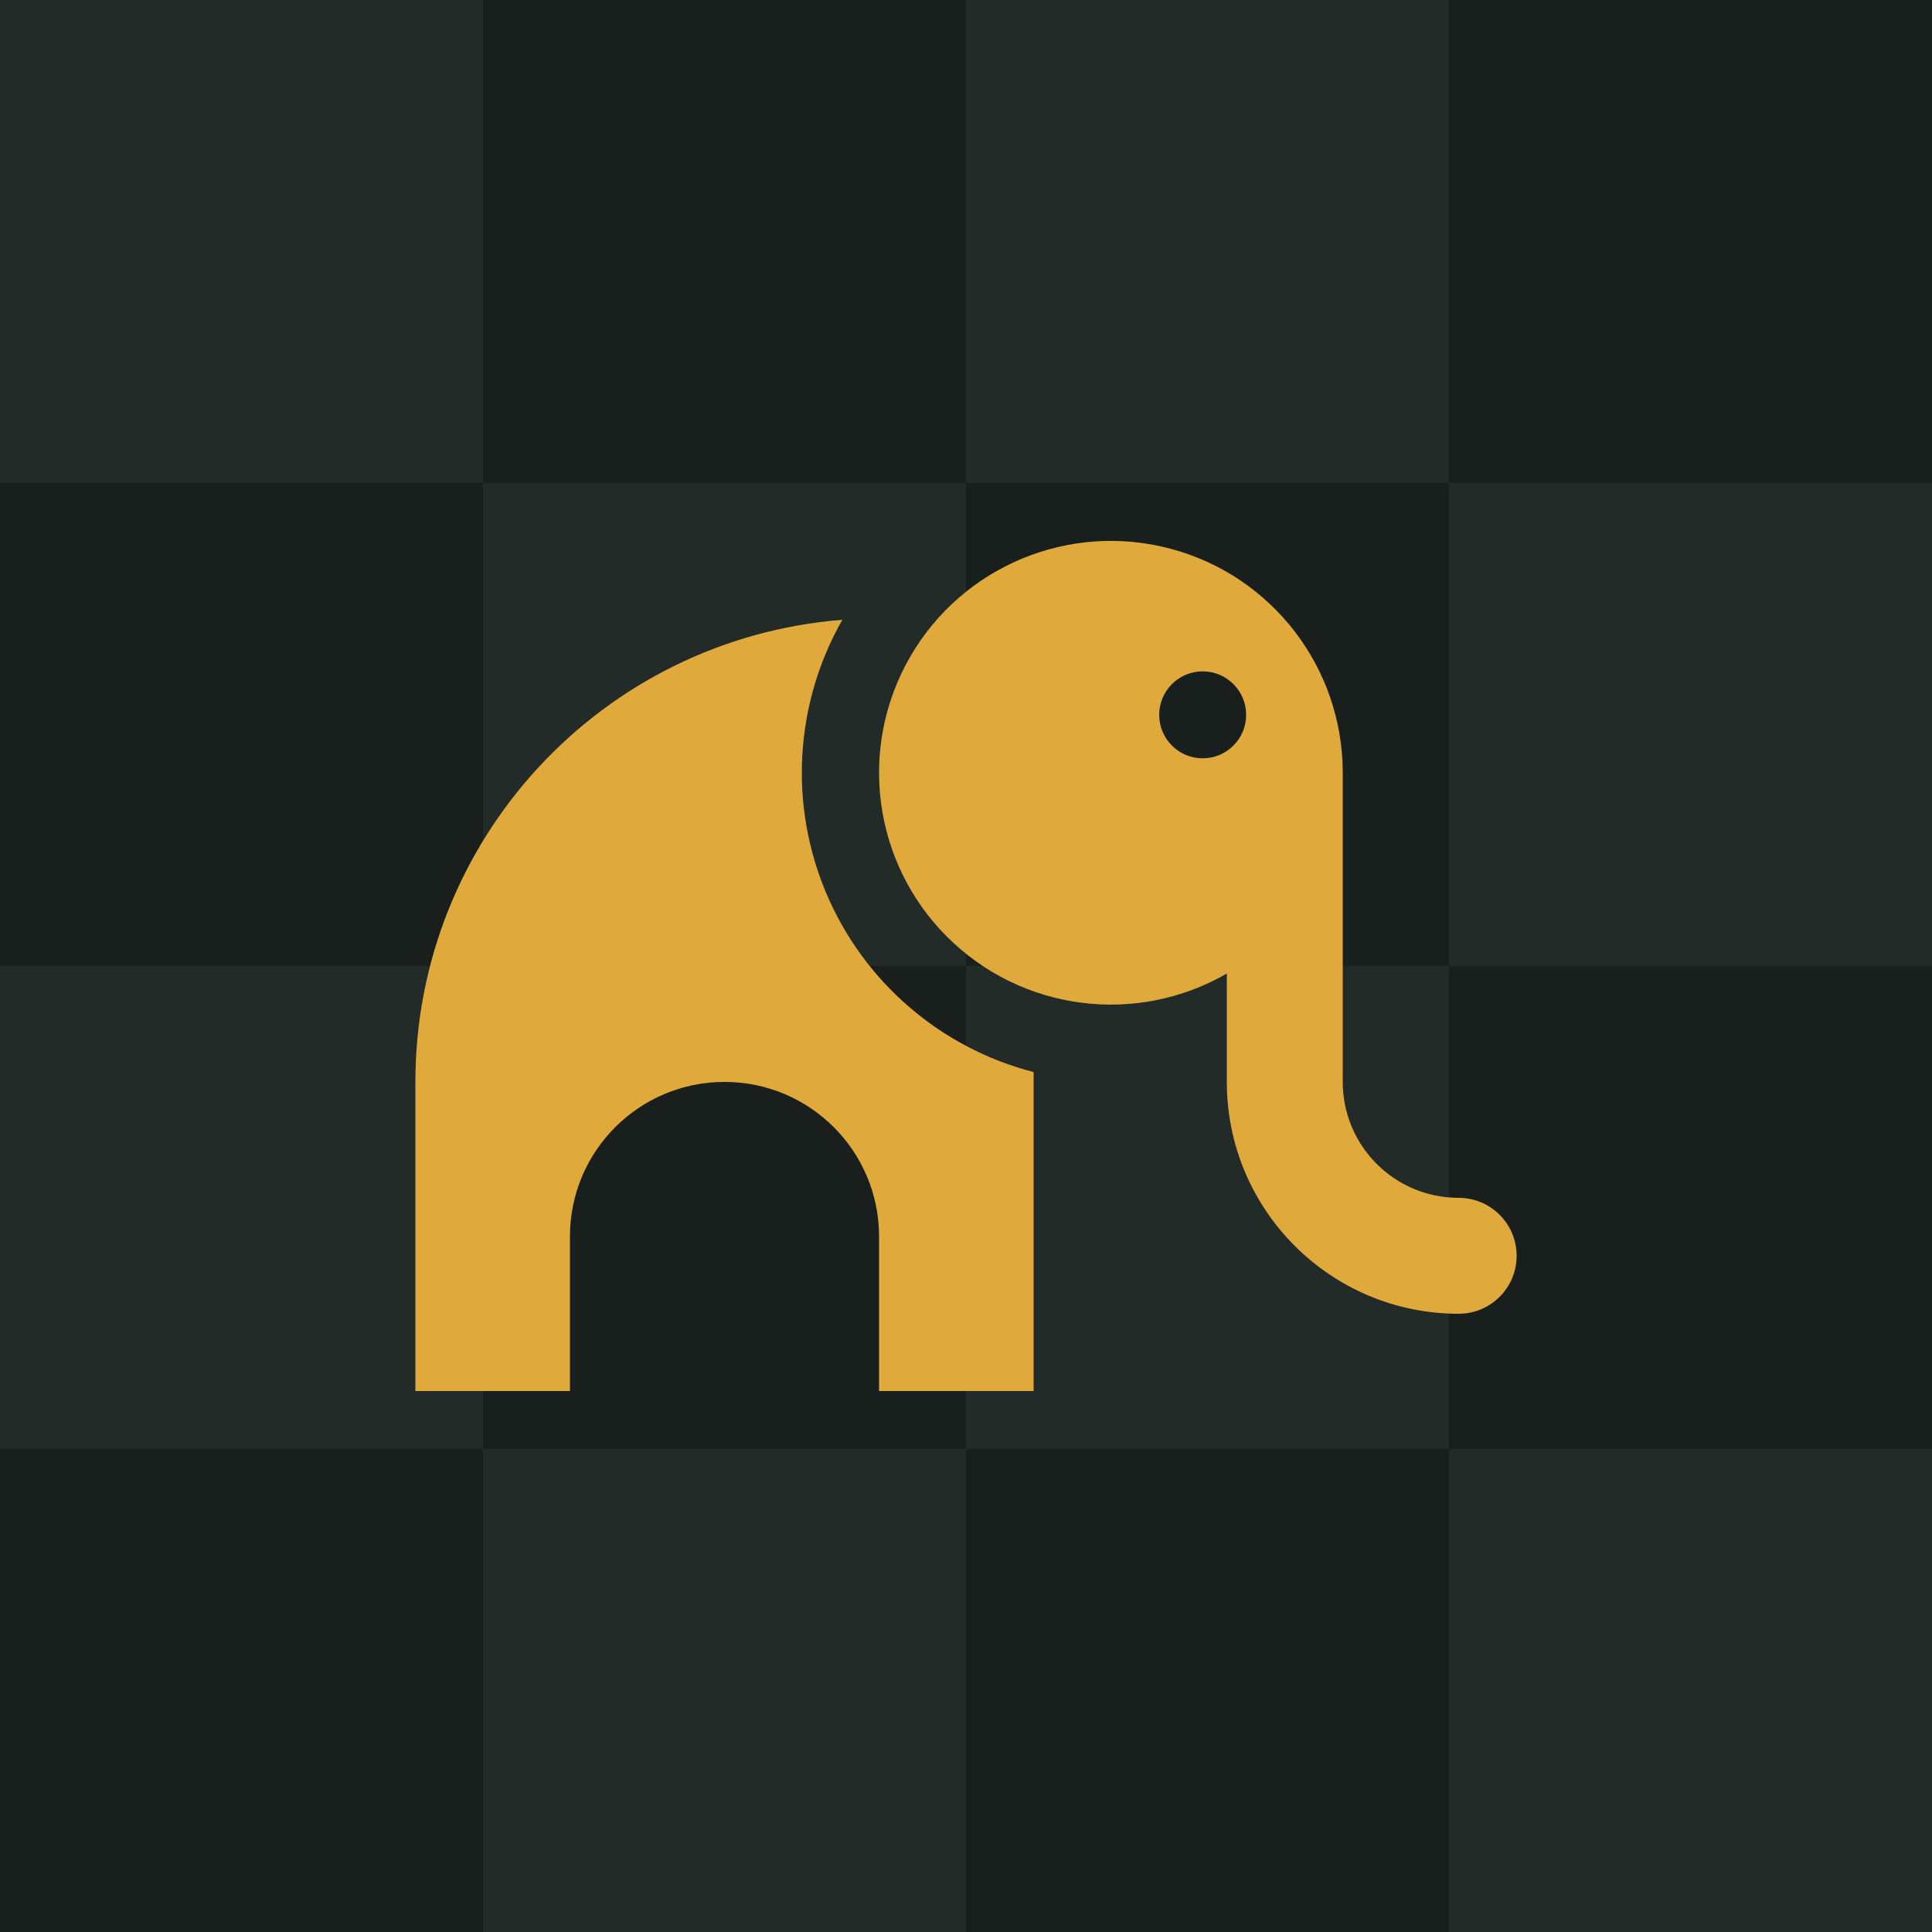
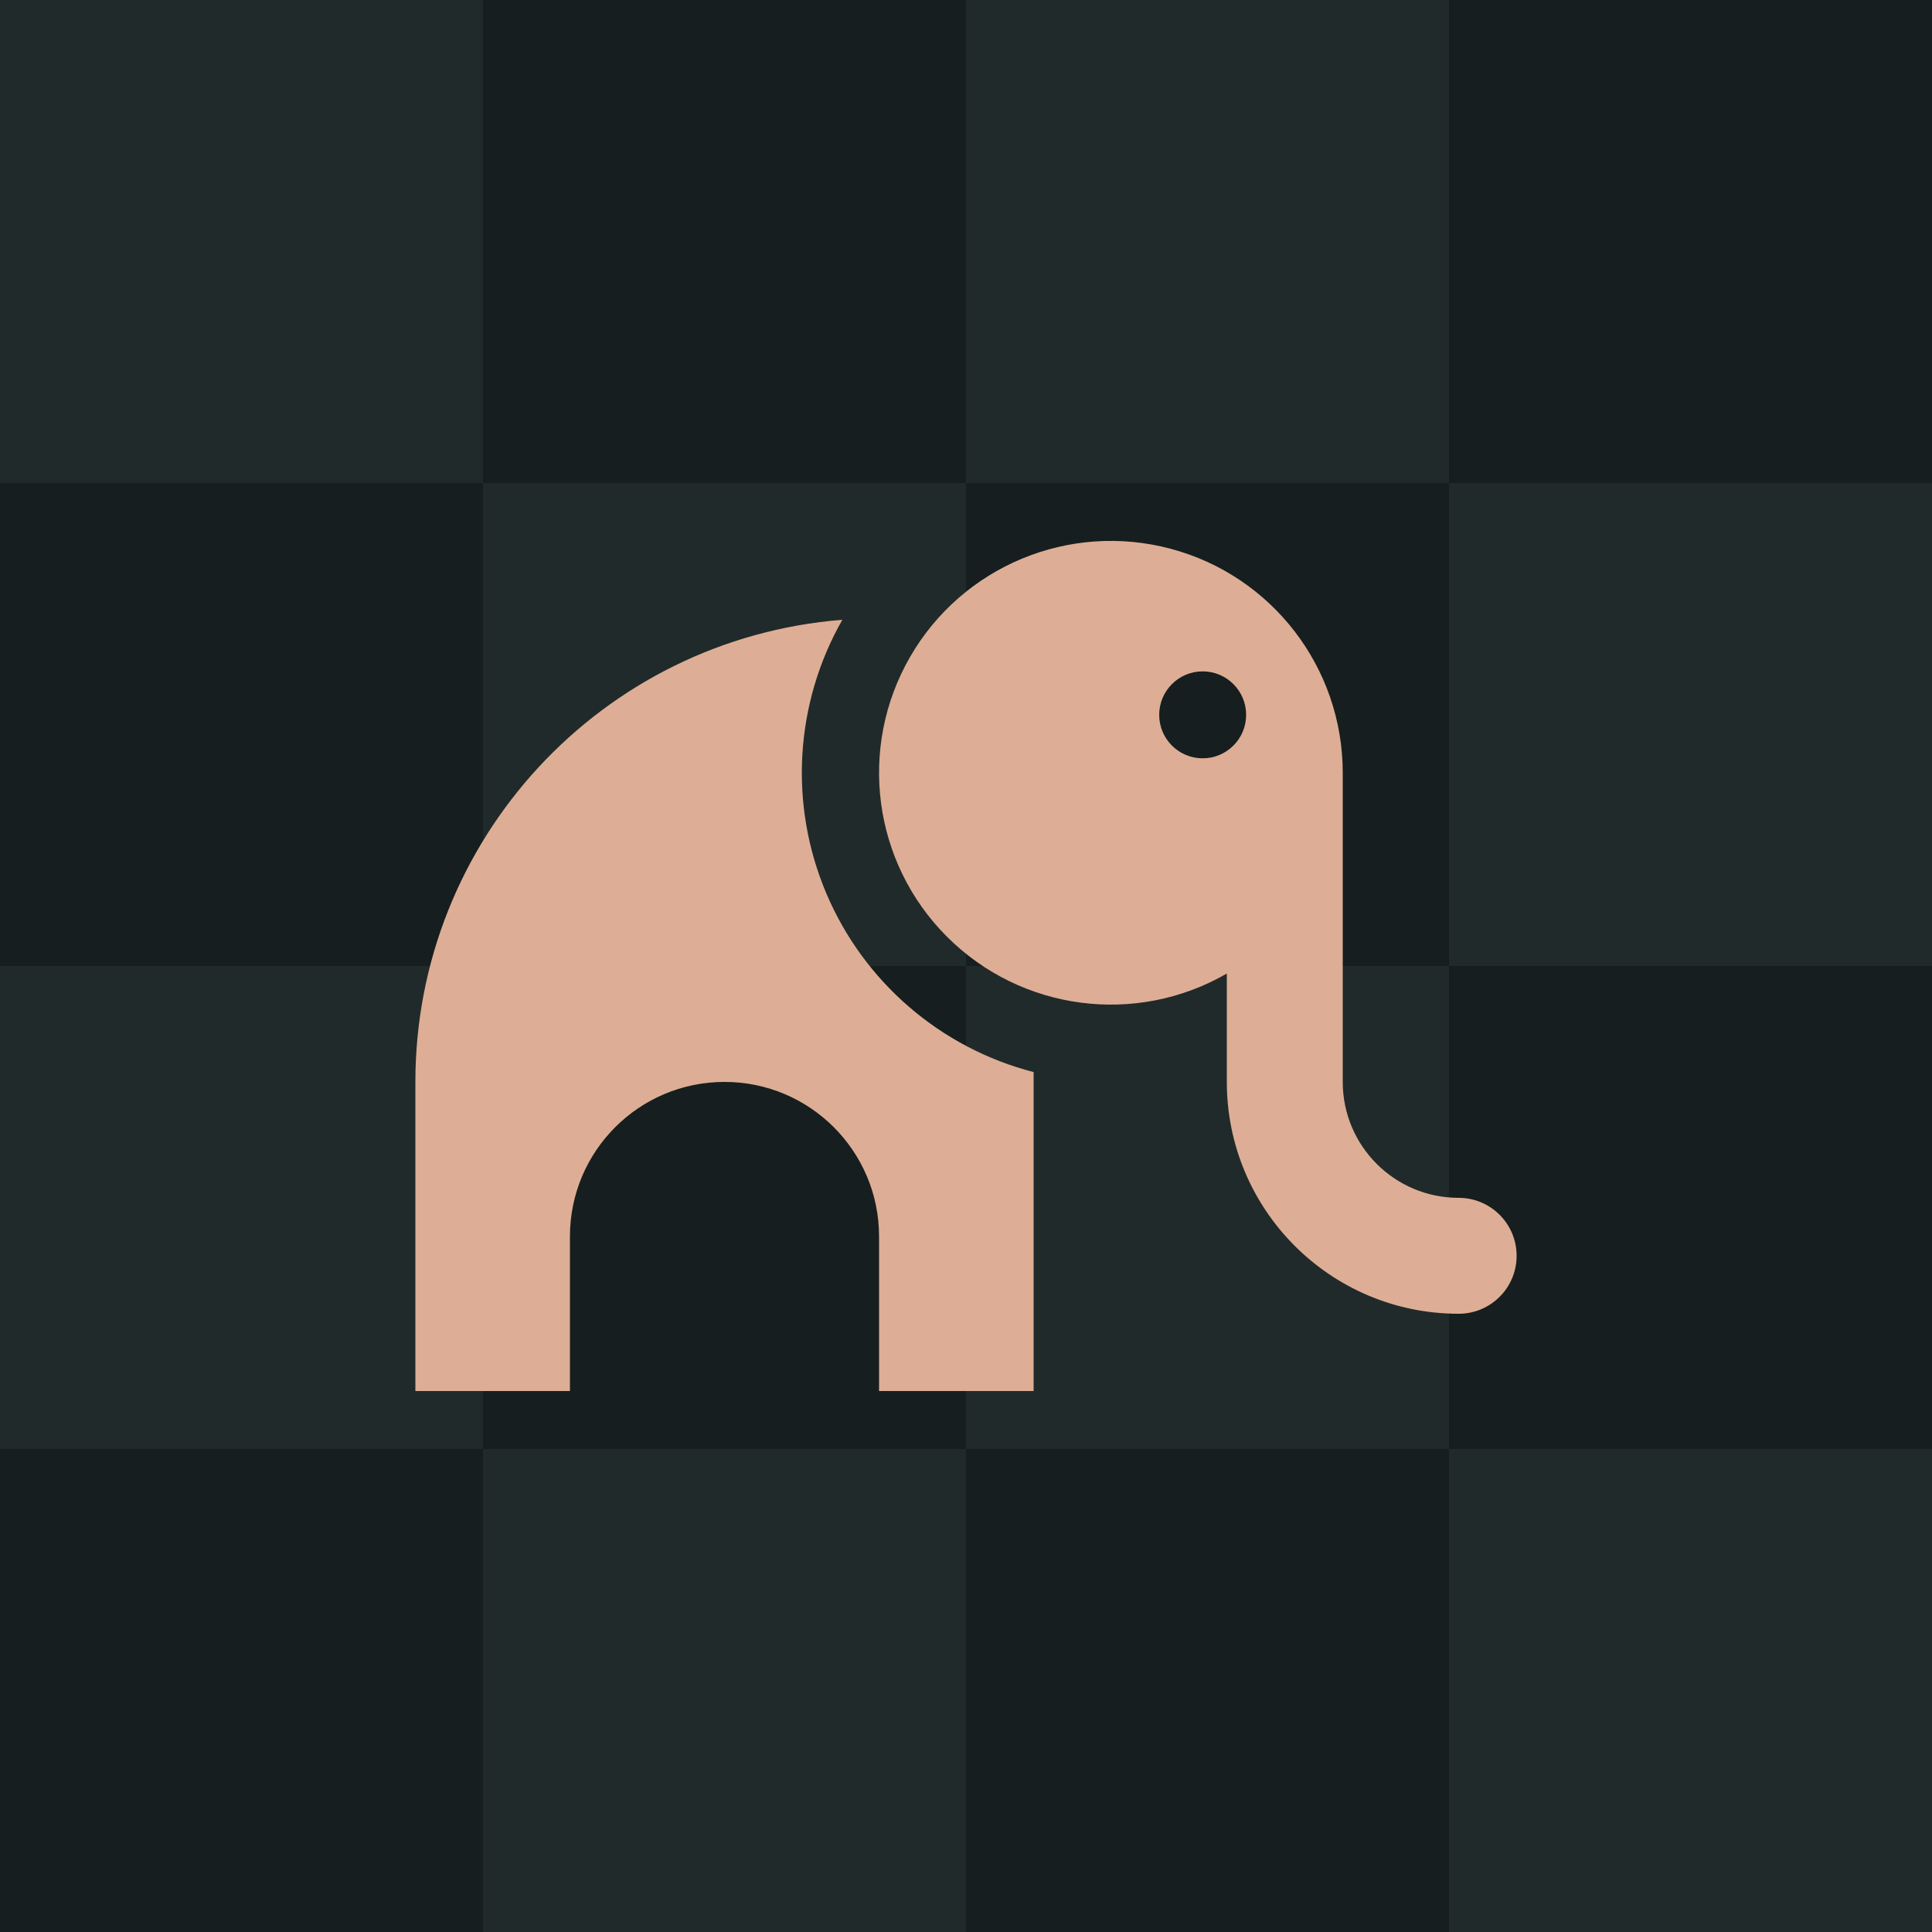
<svg xmlns="http://www.w3.org/2000/svg" viewBox="0 0 64 64">
  <g>
-     <path fill="#191F1D" d="M0 0H64V64H0Z" />
-     <path fill="#232B28" d="M0 0h16v16h-16ZM0 32h16v16h-16ZM16 16h16v16h-16ZM16 48h16v16h-16ZM32 0h16v16h-16ZM32 32h16v16h-16ZM48 16h16v16h-16ZM48 48h16v16h-16Z" />
+     <path fill="#171E1F" d="M0 0H64V64H0Z" />
+     <path fill="#212A2B" d="M0 0h16v16h-16ZM0 32h16v16h-16ZM16 16h16v16h-16ZM16 48h16v16h-16ZM32 0h16v16h-16ZM32 32h16v16h-16ZM48 16h16v16h-16ZM48 48h16v16h-16Z" />
  </g>
-   <path fill="#E0A93B" fill-rule="evenodd" d="M44.48 25.6A7.68 7.68 0 1 0 40.64 32.25V35.84A7.68 7.68 0 0 0 48.32 43.52A1.92 1.92 0 0 0 48.32 39.68A3.84 3.84 0 0 1 44.48 35.84ZM41.28 23.68A1.44 1.44 0 0 1 38.4 23.68A1.44 1.44 0 0 1 41.28 23.68ZM27.904 20.531A15.36 15.36 0 0 0 13.76 35.84V46.08H18.88V40.96A5.12 5.12 0 0 1 29.12 40.96V46.08H34.24V35.514A10.24 10.24 0 0 1 27.904 20.531Z" />
+   <path fill="#DDAE95" fill-rule="evenodd" d="M44.48 25.6A7.68 7.68 0 1 0 40.64 32.25V35.84A7.68 7.68 0 0 0 48.32 43.52A1.92 1.92 0 0 0 48.32 39.68A3.84 3.84 0 0 1 44.48 35.84ZM41.28 23.68A1.44 1.44 0 0 1 38.4 23.68A1.44 1.44 0 0 1 41.28 23.68ZM27.904 20.531A15.36 15.36 0 0 0 13.76 35.84V46.08H18.88V40.96A5.12 5.12 0 0 1 29.12 40.96V46.08H34.24V35.514A10.24 10.24 0 0 1 27.904 20.531Z" />
</svg>
